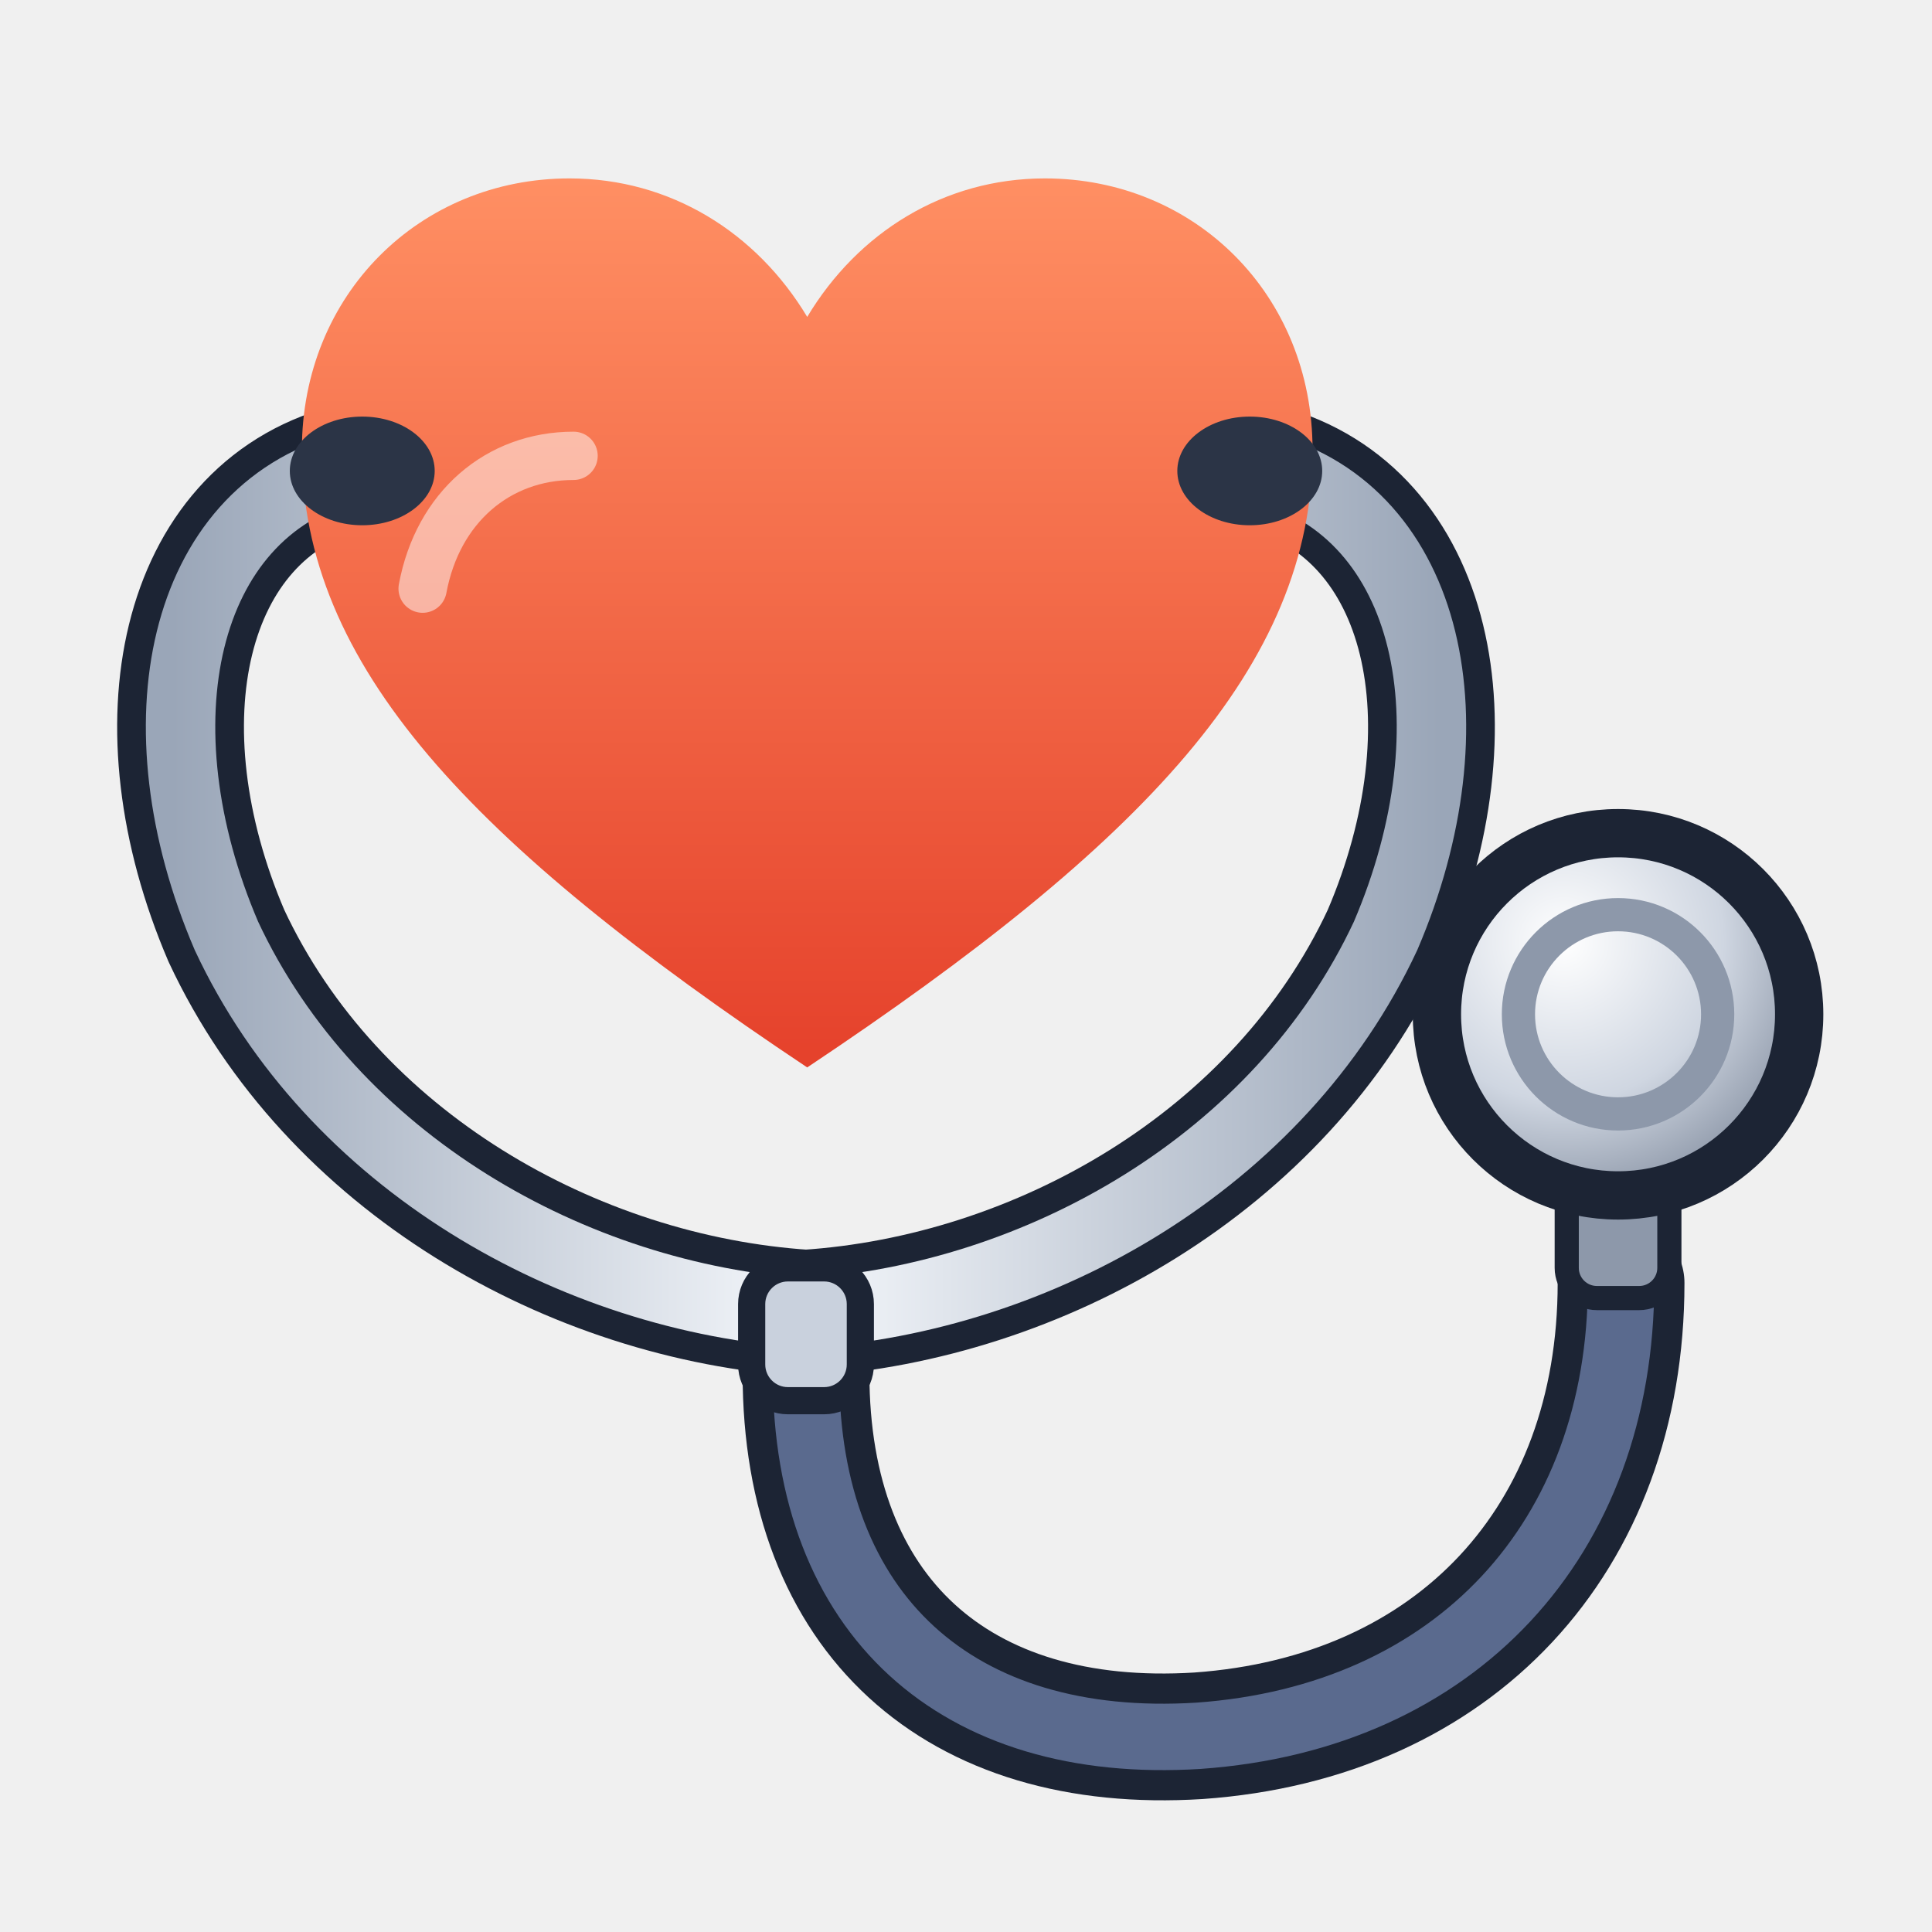
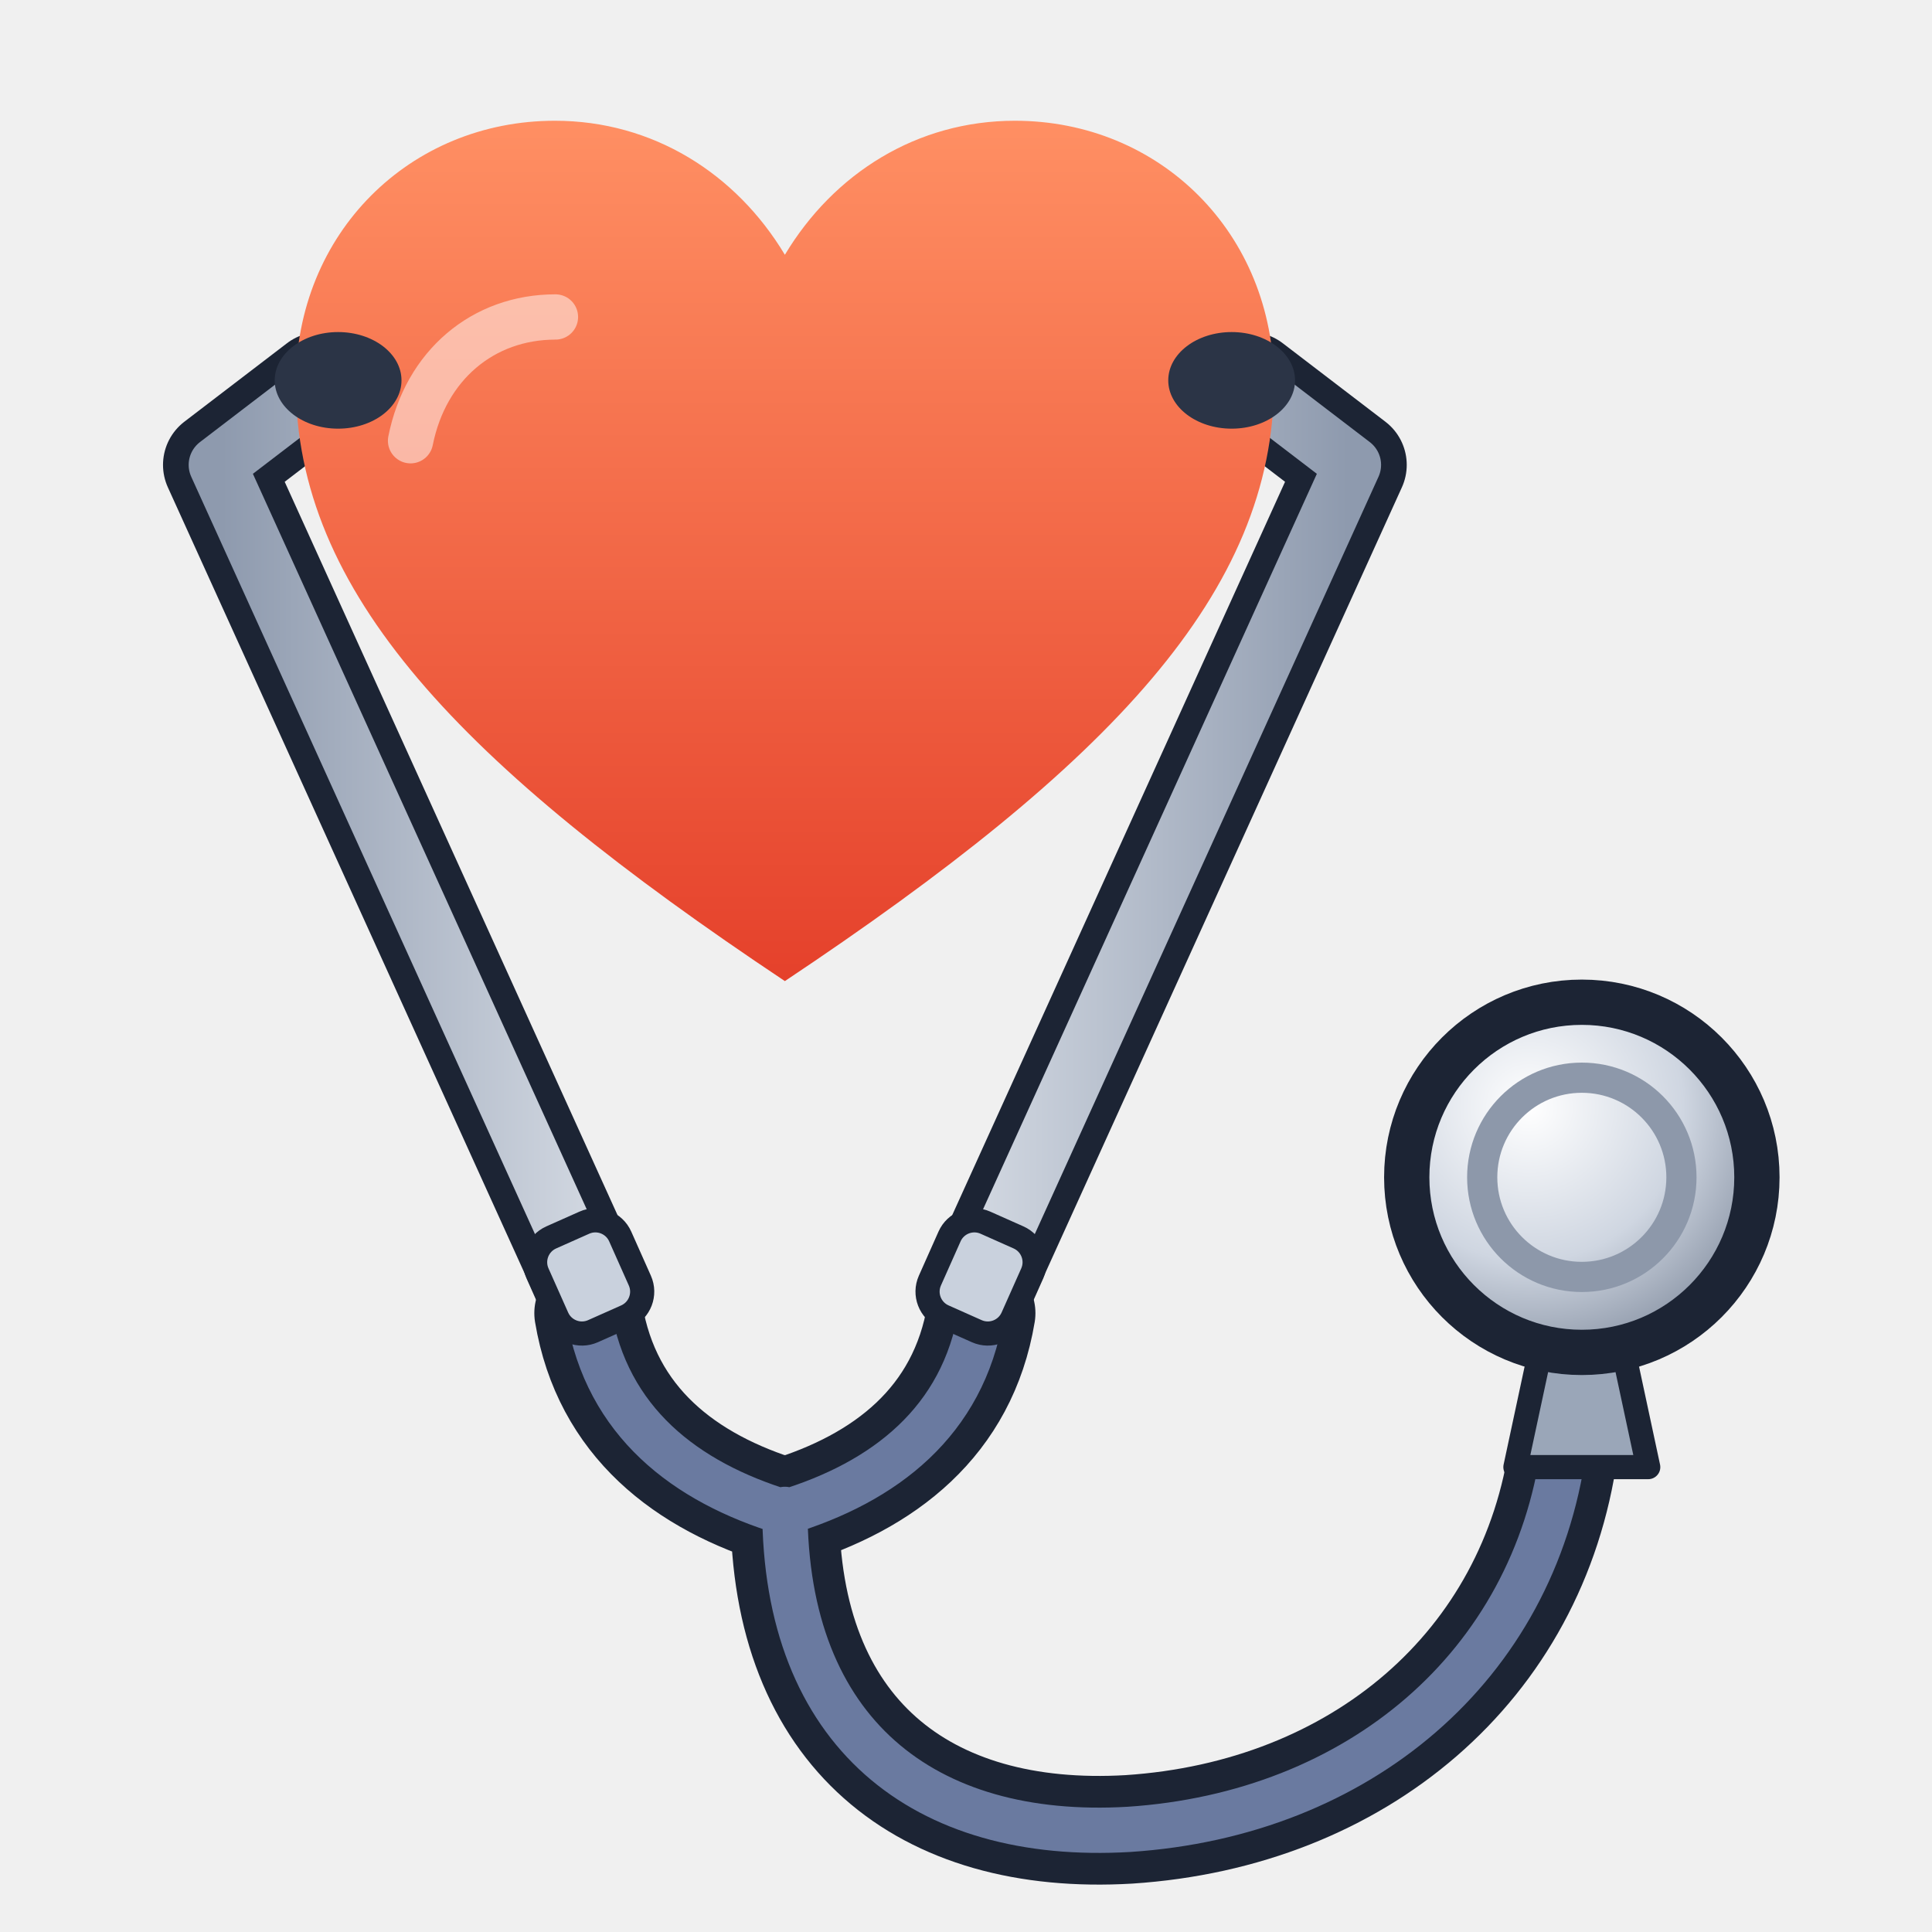
<svg xmlns="http://www.w3.org/2000/svg" viewBox="0 0 64 64">
  <defs>
    <linearGradient id="lh-heart" x1="0" y1="0" x2="0" y2="1">
      <stop offset="0" stop-color="#ff8f63" />
      <stop offset="1" stop-color="#e5412b" />
    </linearGradient>
    <linearGradient id="lh-metal" x1="0" y1="0" x2="1" y2="0">
-       <stop offset="0" stop-color="#9aa6b8" />
+       <stop offset="0" stop-color="#8e9aae" />
      <stop offset=".5" stop-color="#f4f7fb" />
-       <stop offset="1" stop-color="#9aa6b8" />
+       <stop offset="1" stop-color="#8e9aae" />
    </linearGradient>
    <radialGradient id="lh-disc" cx=".35" cy=".3" r=".8">
      <stop offset="0" stop-color="#ffffff" />
      <stop offset=".55" stop-color="#cfd6e1" />
      <stop offset="1" stop-color="#7f8a9c" />
    </radialGradient>
  </defs>
  <g fill="none" stroke-linecap="round" stroke-linejoin="round">
-     <path d="M11.5 15.5C6 17 4.5 24 7.5 31 11 38.5 19 43 26.7 43.5M41.9 15.5C47.4 17 48.9 24 45.9 31 42.4 38.5 34.4 43 26.7 43.5" stroke="#1c2434" stroke-width="4.2" />
-     <path d="M11.5 15.5C6 17 4.5 24 7.5 31 11 38.5 19 43 26.7 43.5M41.9 15.5C47.4 17 48.9 24 45.9 31 42.4 38.5 34.4 43 26.7 43.5" stroke="url(#lh-metal)" stroke-width="2.3" />
-     <path d="M26.7 45.5c0 8 5 12.5 13 12 8.5-.6 14-6.5 14-15" stroke="#1c2434" stroke-width="4.2" />
-     <path d="M26.7 45.5c0 8 5 12.5 13 12 8.5-.6 14-6.5 14-15" stroke="#5a6a8e" stroke-width="2.2" />
+     <path d="M10.6 12.8L7.2 15.4 19.5 42.5M41.4 12.8L44.8 15.4 32.5 42.5" stroke="#1c2434" stroke-width="3.6" />
+     <path d="M10.6 12.8L7.2 15.4 19.5 42.5M41.4 12.8L44.8 15.4 32.5 42.5" stroke="url(#lh-metal)" stroke-width="1.9" />
+     <path d="M19.5 43.5c.6 3.6 3.2 5.6 6.5 6.6M32.5 43.5c-.6 3.6-3.2 5.6-6.5 6.6M26 50c0 7.4 4.6 11 11.4 10.6 7.6-.5 13.4-5.4 14.4-12.6" stroke="#1c2434" stroke-width="3.6" />
+     <path d="M19.5 43.5c.6 3.6 3.2 5.6 6.5 6.6M32.5 43.5c-.6 3.6-3.2 5.6-6.5 6.6M26 50c0 7.4 4.6 11 11.4 10.6 7.6-.5 13.4-5.4 14.4-12.6" stroke="#6a7aa0" stroke-width="1.5" />
  </g>
-   <g transform="translate(6.9 -.6) scale(.62)">
+   <g transform="translate(6.8 -2.3) scale(.6)">
    <path d="M32 58C14 46 5 36.5 5 25 5 16.7 11.3 10.5 19.3 10.5c5.4 0 10 2.9 12.7 7.4 2.7-4.5 7.3-7.4 12.7-7.4C52.7 10.5 59 16.7 59 25 59 36.5 50 46 32 58z" fill="url(#lh-heart)" />
  </g>
-   <path d="M14 19.5c.5-2.7 2.5-4.4 5-4.4" fill="none" stroke="#fff" stroke-opacity=".5" stroke-width="1.6" stroke-linecap="round" />
-   <ellipse cx="12" cy="15.6" rx="2.4" ry="1.8" fill="#2b3446" />
-   <ellipse cx="41.4" cy="15.6" rx="2.4" ry="1.8" fill="#2b3446" />
-   <rect x="24.9" y="42" width="3.6" height="4.4" rx="1.2" fill="#c9d1dd" stroke="#1c2434" stroke-width=".9" />
-   <rect x="51.9" y="39" width="3.4" height="4" rx="1" fill="#8d98aa" stroke="#1c2434" stroke-width=".8" />
-   <circle cx="53.6" cy="33.6" r="6" fill="url(#lh-disc)" stroke="#1c2434" stroke-width="1.6" />
-   <circle cx="53.6" cy="33.6" r="3.3" fill="none" stroke="#8d98aa" stroke-width="1.1" />
+   <path d="M13.6 14.6c.5-2.5 2.4-4.1 4.8-4.1" fill="none" stroke="#fff" stroke-opacity=".5" stroke-width="1.5" stroke-linecap="round" />
+   <ellipse cx="11.2" cy="12.6" rx="2.1" ry="1.6" fill="#2b3446" />
+   <ellipse cx="40.8" cy="12.6" rx="2.1" ry="1.6" fill="#2b3446" />
+   <rect x="18" y="40.6" width="3" height="3.4" rx=".9" transform="rotate(-24 19.5 42.3)" fill="#c9d1dd" stroke="#1c2434" stroke-width=".8" />
+   <rect x="31" y="40.6" width="3" height="3.4" rx=".9" transform="rotate(24 32.5 42.3)" fill="#c9d1dd" stroke="#1c2434" stroke-width=".8" />
+   <path d="M50.2 48.6l.9-4.2h2.6l.9 4.2z" fill="#9aa6b8" stroke="#1c2434" stroke-width=".8" stroke-linejoin="round" />
+   <circle cx="52.4" cy="39" r="5.8" fill="url(#lh-disc)" stroke="#1c2434" stroke-width="1.5" />
+   <circle cx="52.4" cy="39" r="3.3" fill="none" stroke="#8d98aa" stroke-width="1" />
</svg>
